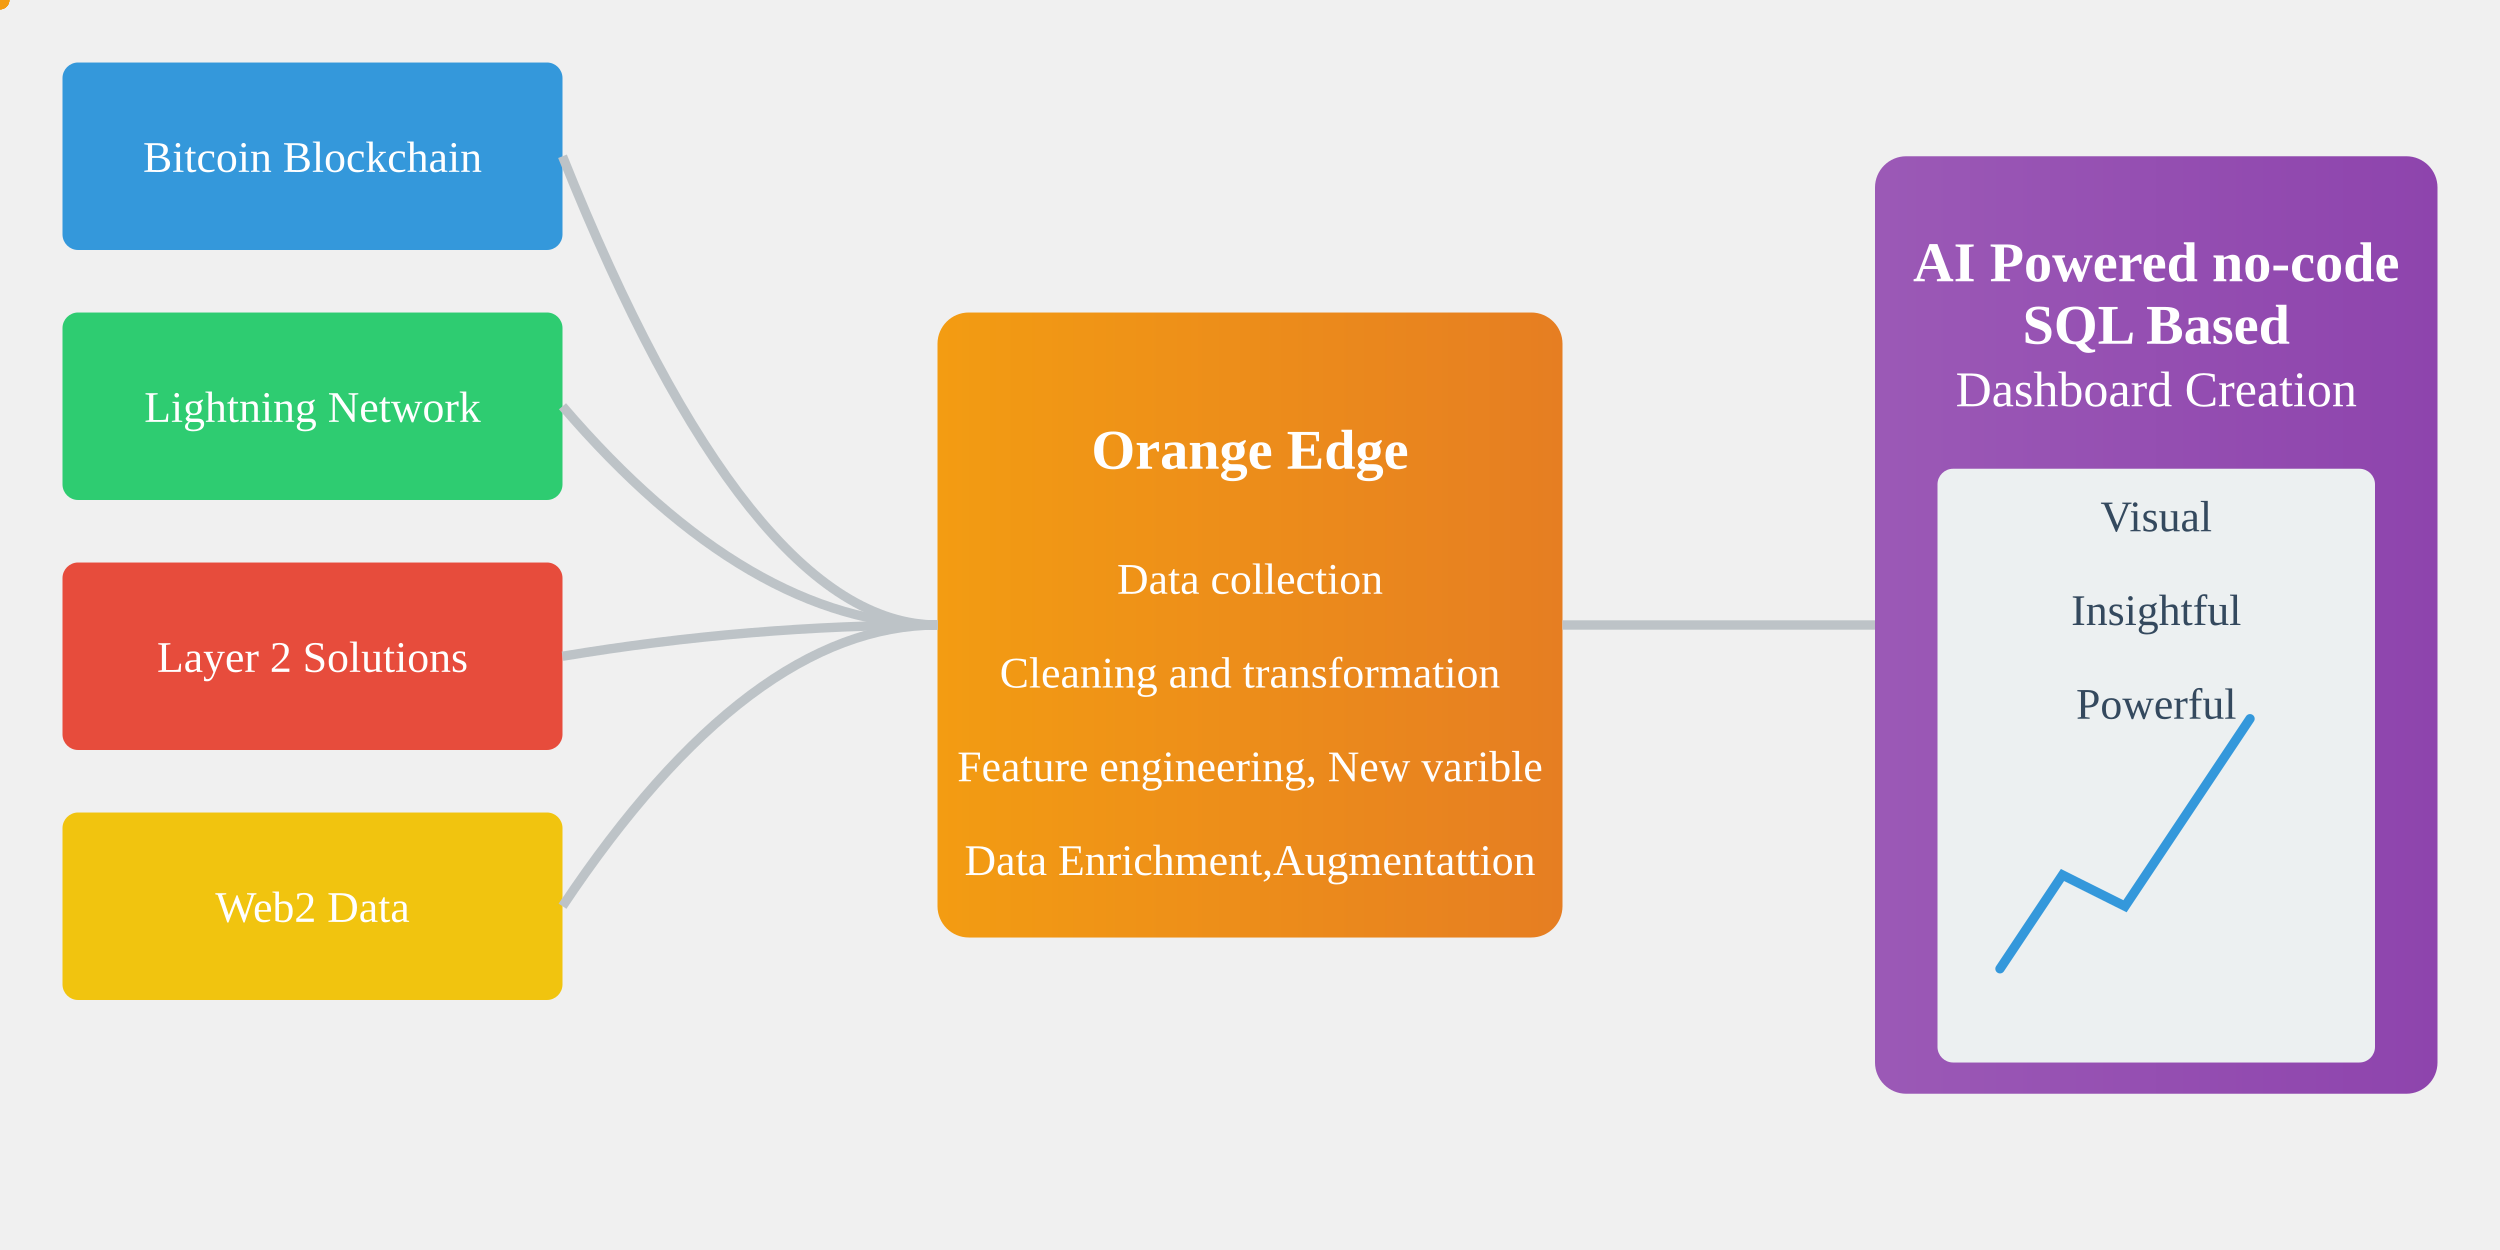
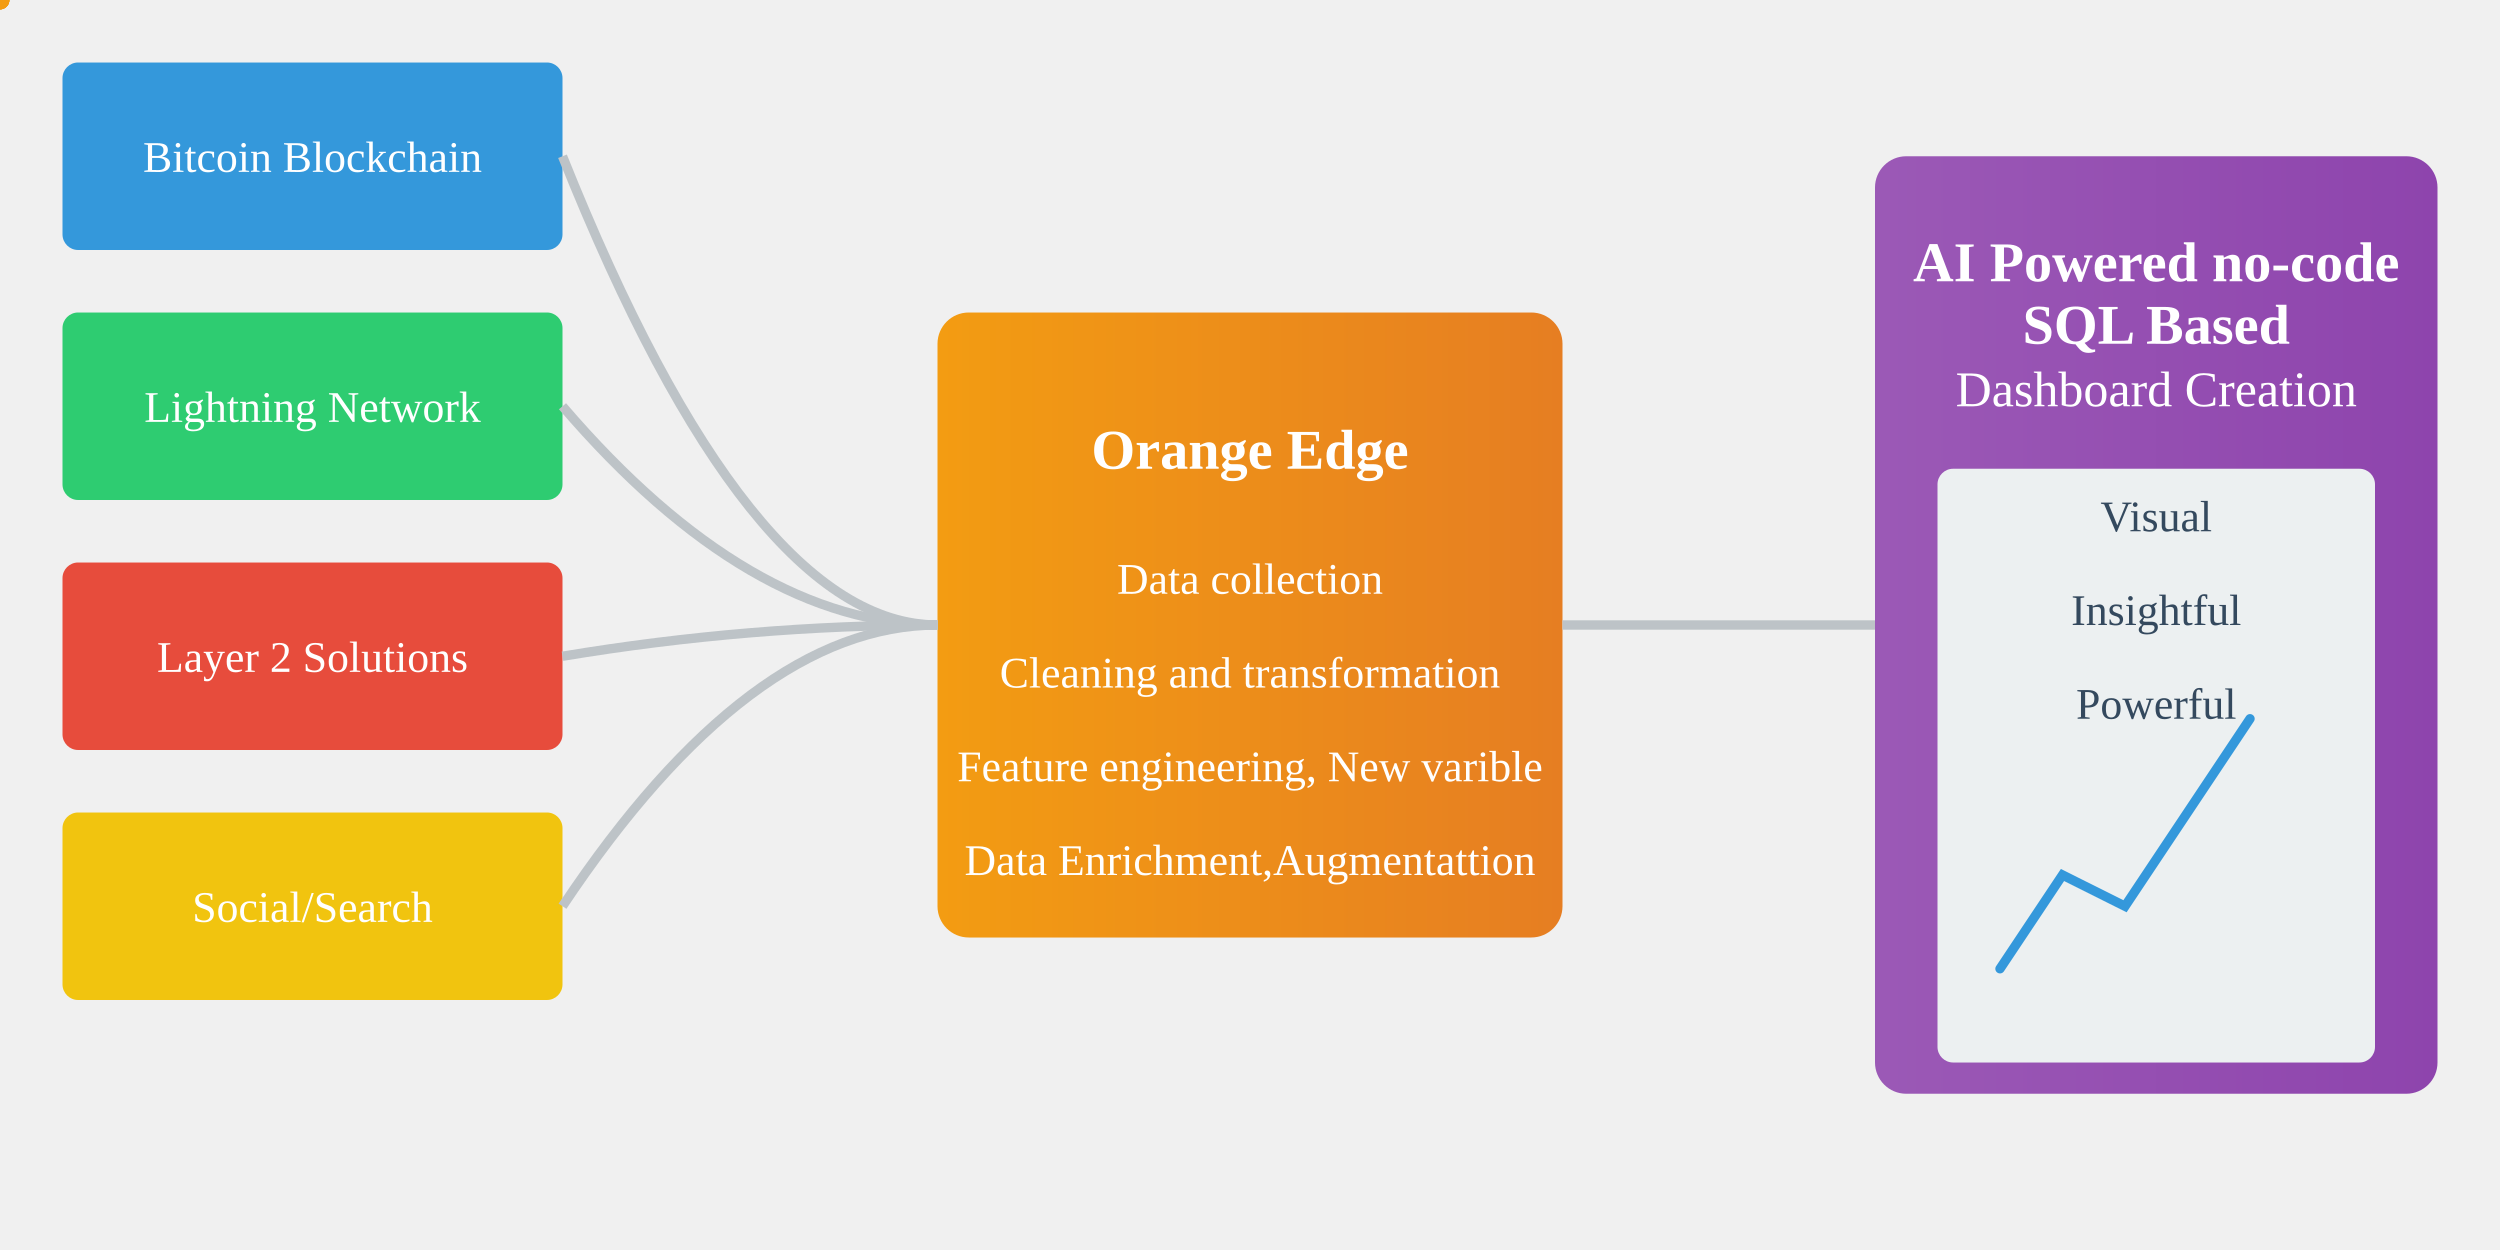
<svg xmlns="http://www.w3.org/2000/svg" class="self-service-animation" viewBox="0 0 800 400">
  <defs>
    <linearGradient id="orangeGradient" x1="0%" y1="0%" x2="100%" y2="0%">
      <stop offset="0%" style="stop-color:#f39c12;stop-opacity:1" />
      <stop offset="100%" style="stop-color:#e67e22;stop-opacity:1" />
    </linearGradient>
    <linearGradient id="purpleGradient" x1="0%" y1="0%" x2="100%" y2="0%">
      <stop offset="0%" style="stop-color:#9b59b6;stop-opacity:1" />
      <stop offset="100%" style="stop-color:#8e44ad;stop-opacity:1" />
    </linearGradient>
    <circle id="dataParticle" cx="0" cy="0" r="3" fill="#f39c12" />
  </defs>
  <g class="data-sources">
    <rect x="20" y="20" width="160" height="60" rx="5" ry="5" fill="#3498db" />
    <text x="100" y="55" font-size="14" fill="white" text-anchor="middle">Bitcoin Blockchain</text>
    <rect x="20" y="100" width="160" height="60" rx="5" ry="5" fill="#2ecc71" />
    <text x="100" y="135" font-size="14" fill="white" text-anchor="middle">Lightning Network</text>
    <rect x="20" y="180" width="160" height="60" rx="5" ry="5" fill="#e74c3c" />
    <text x="100" y="215" font-size="14" fill="white" text-anchor="middle">Layer 2 Solutions</text>
    <rect x="20" y="260" width="160" height="60" rx="5" ry="5" fill="#f1c40f" />
-     <text x="100" y="295" font-size="14" fill="white" text-anchor="middle">Web2 Data</text>
+     <text x="100" y="295" font-size="14" fill="white" text-anchor="middle">Social/Search</text>
  </g>
  <g class="data-processing">
    <rect x="300" y="100" width="200" height="200" rx="10" ry="10" fill="url(#orangeGradient)" />
    <text x="400" y="150" font-size="18" fill="white" text-anchor="middle" font-weight="bold">Orange Edge</text>
    <text x="400" y="190" font-size="14" fill="white" text-anchor="middle">Data collection</text>
    <text x="400" y="220" font-size="14" fill="white" text-anchor="middle">Cleaning and transformation</text>
    <text x="400" y="250" font-size="14" fill="white" text-anchor="middle">Feature engineering, New varible</text>
    <text x="400" y="280" font-size="14" fill="white" text-anchor="middle">Data Enrichment,Augmentattion</text>
  </g>
  <g class="dashboard-creation">
    <rect x="600" y="50" width="180" height="300" rx="10" ry="10" fill="url(#purpleGradient)" />
    <text x="690" y="90" font-size="18" fill="white" text-anchor="middle" font-weight="bold">AI Powered no-code</text>
    <text x="690" y="110" font-size="18" fill="white" text-anchor="middle" font-weight="bold"> SQL Based</text>
    <text x="690" y="130" font-size="16" fill="white" text-anchor="middle">Dashboard Creation</text>
    <rect x="620" y="150" width="140" height="190" rx="5" ry="5" fill="#ecf0f1" />
    <text x="690" y="170" font-size="14" fill="#34495e" text-anchor="middle">Visual</text>
    <text x="690" y="200" font-size="14" fill="#34495e" text-anchor="middle">Insightful</text>
    <text x="690" y="230" font-size="14" fill="#34495e" text-anchor="middle">Powerful</text>
    <path d="M640 310 L660 280 L680 290 L700 260 L720 230" fill="none" stroke="#3498db" stroke-width="3" stroke-linecap="round">
      <animate attributeName="d" dur="2s" repeatCount="indefinite" values="M640 310 L660 280 L680 290 L700 260 L720 230;                        M640 310 L660 270 L680 280 L700 250 L720 210;                        M640 310 L660 280 L680 290 L700 260 L720 230" />
    </path>
  </g>
  <path d="M180 50 Q240 200 300 200" fill="none" stroke="#bdc3c7" stroke-width="3" class="flow-line" />
  <path d="M180 130 Q240 200 300 200" fill="none" stroke="#bdc3c7" stroke-width="3" class="flow-line" />
  <path d="M180 210 Q240 200 300 200" fill="none" stroke="#bdc3c7" stroke-width="3" class="flow-line" />
  <path d="M180 290 Q240 200 300 200" fill="none" stroke="#bdc3c7" stroke-width="3" class="flow-line" />
  <path d="M500 200 L600 200" fill="none" stroke="#bdc3c7" stroke-width="3" class="flow-line" />
  <g class="data-flow">
    <use href="#dataParticle">
      <animateMotion dur="3s" repeatCount="indefinite" begin="0s" path="M180 50 Q240 200 300 200" />
    </use>
    <use href="#dataParticle">
      <animateMotion dur="3s" repeatCount="indefinite" begin="0.75s" path="M180 130 Q240 200 300 200" />
    </use>
    <use href="#dataParticle">
      <animateMotion dur="3s" repeatCount="indefinite" begin="1.5s" path="M180 210 Q240 200 300 200" />
    </use>
    <use href="#dataParticle">
      <animateMotion dur="3s" repeatCount="indefinite" begin="2.25s" path="M180 290 Q240 200 300 200" />
    </use>
    <use href="#dataParticle">
      <animateMotion dur="2s" repeatCount="indefinite" path="M500 200 L600 200" />
    </use>
  </g>
</svg>
